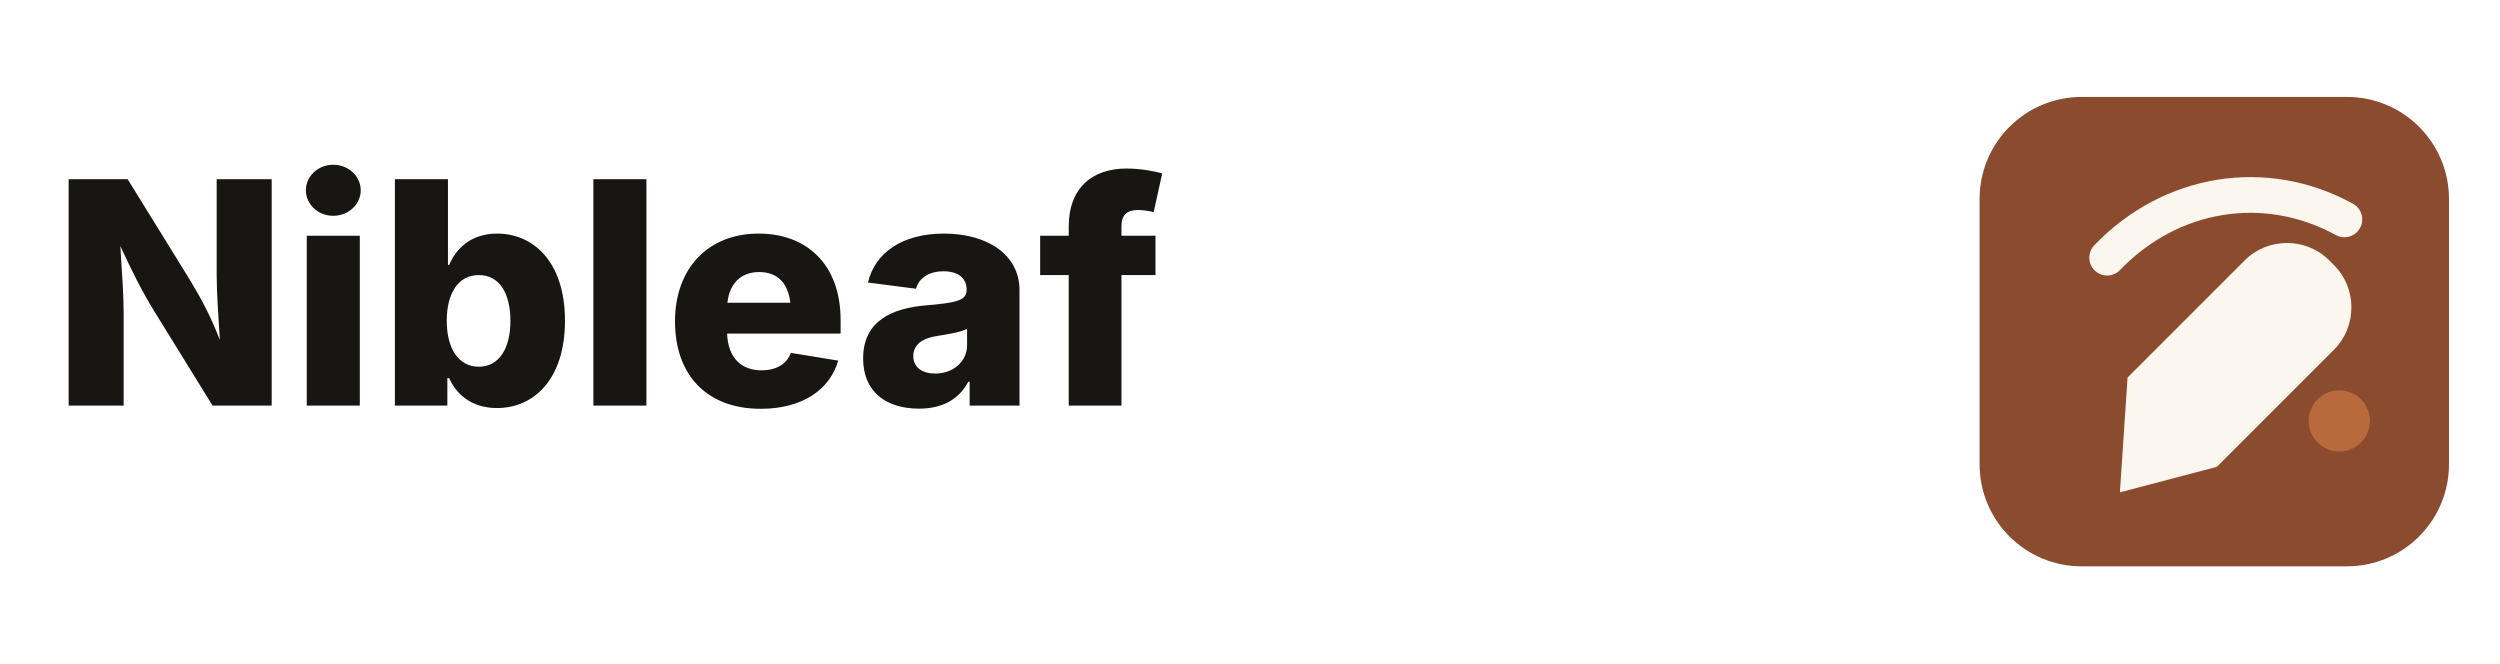
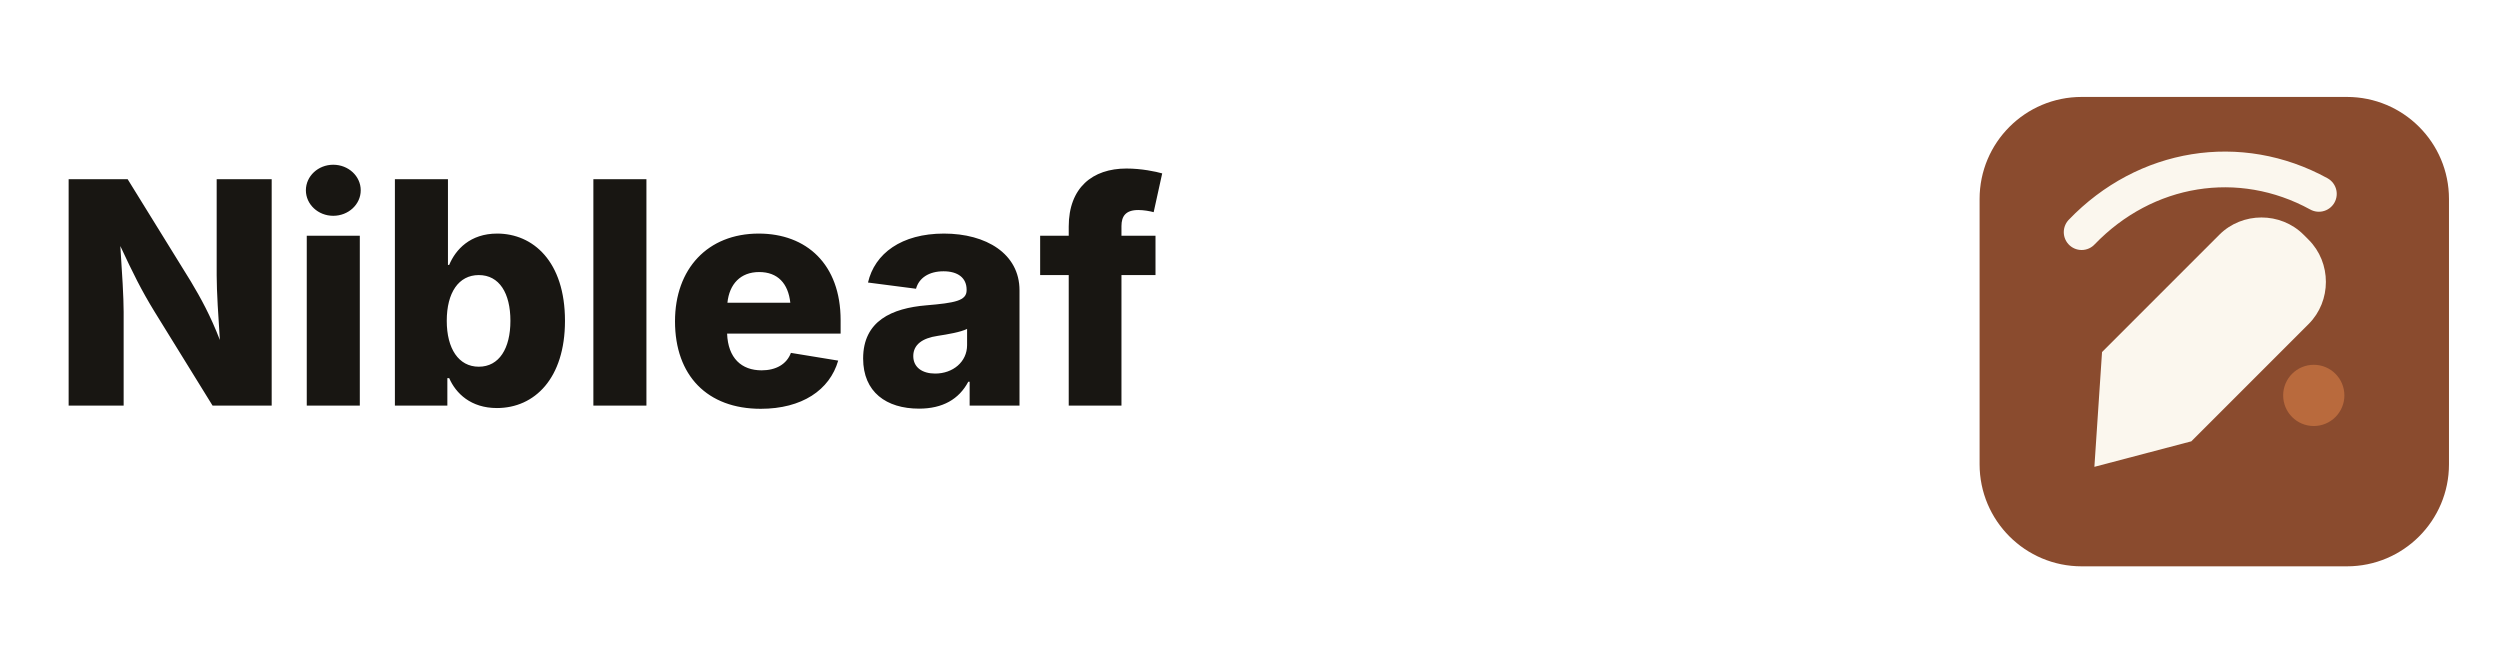
<svg xmlns="http://www.w3.org/2000/svg" viewBox="0 0 980 260" role="img" aria-label="Nibleaf">
  <text x="20" y="159" fill="#181612" font-family="Geist Variable, Inter, system-ui, sans-serif" font-size="122" font-weight="760">Nibleaf</text>
  <rect x="776" y="38" width="184" height="184" rx="40" fill="#8A4B2E" />
-   <path d="M834 148 880 102c9-9 24-9 33 0l2 2c9 9 9 24 0 33l-46 46-38 10 3-45Z" fill="#FBF7EE" />
-   <path d="M826 101c25-26 62-32 93-15" fill="none" stroke="#FBF7EE" stroke-linecap="round" stroke-width="14" />
-   <circle cx="917" cy="165" r="12" fill="#B96A3D" />
+   <path d="M824 138 870 92c9-9 24-9 33 0l2 2c9 9 9 24 0 33l-46 46-38 10 3-45Z" fill="#FBF7EE" />
+   <path d="M816 91c25-26 62-32 93-15" fill="none" stroke="#FBF7EE" stroke-linecap="round" stroke-width="14" />
+   <circle cx="907" cy="155" r="12" fill="#B96A3D" />
</svg>
